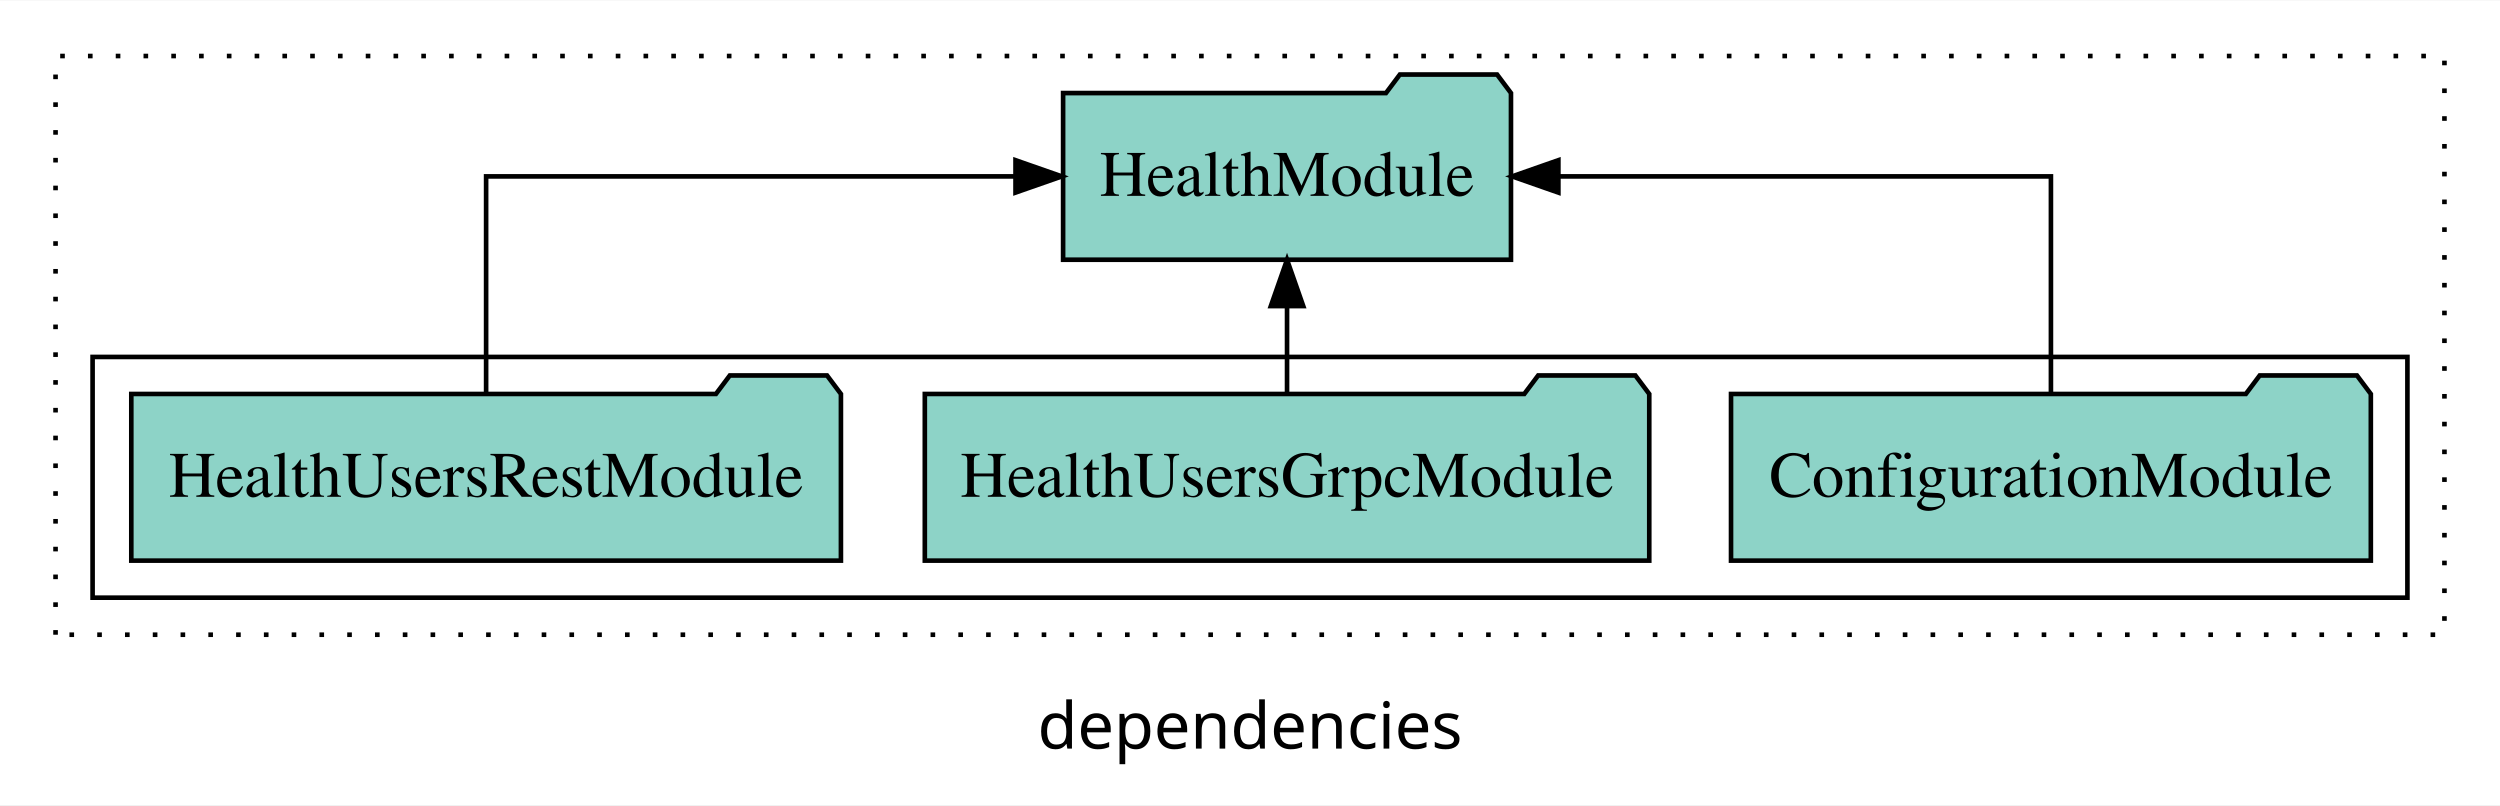
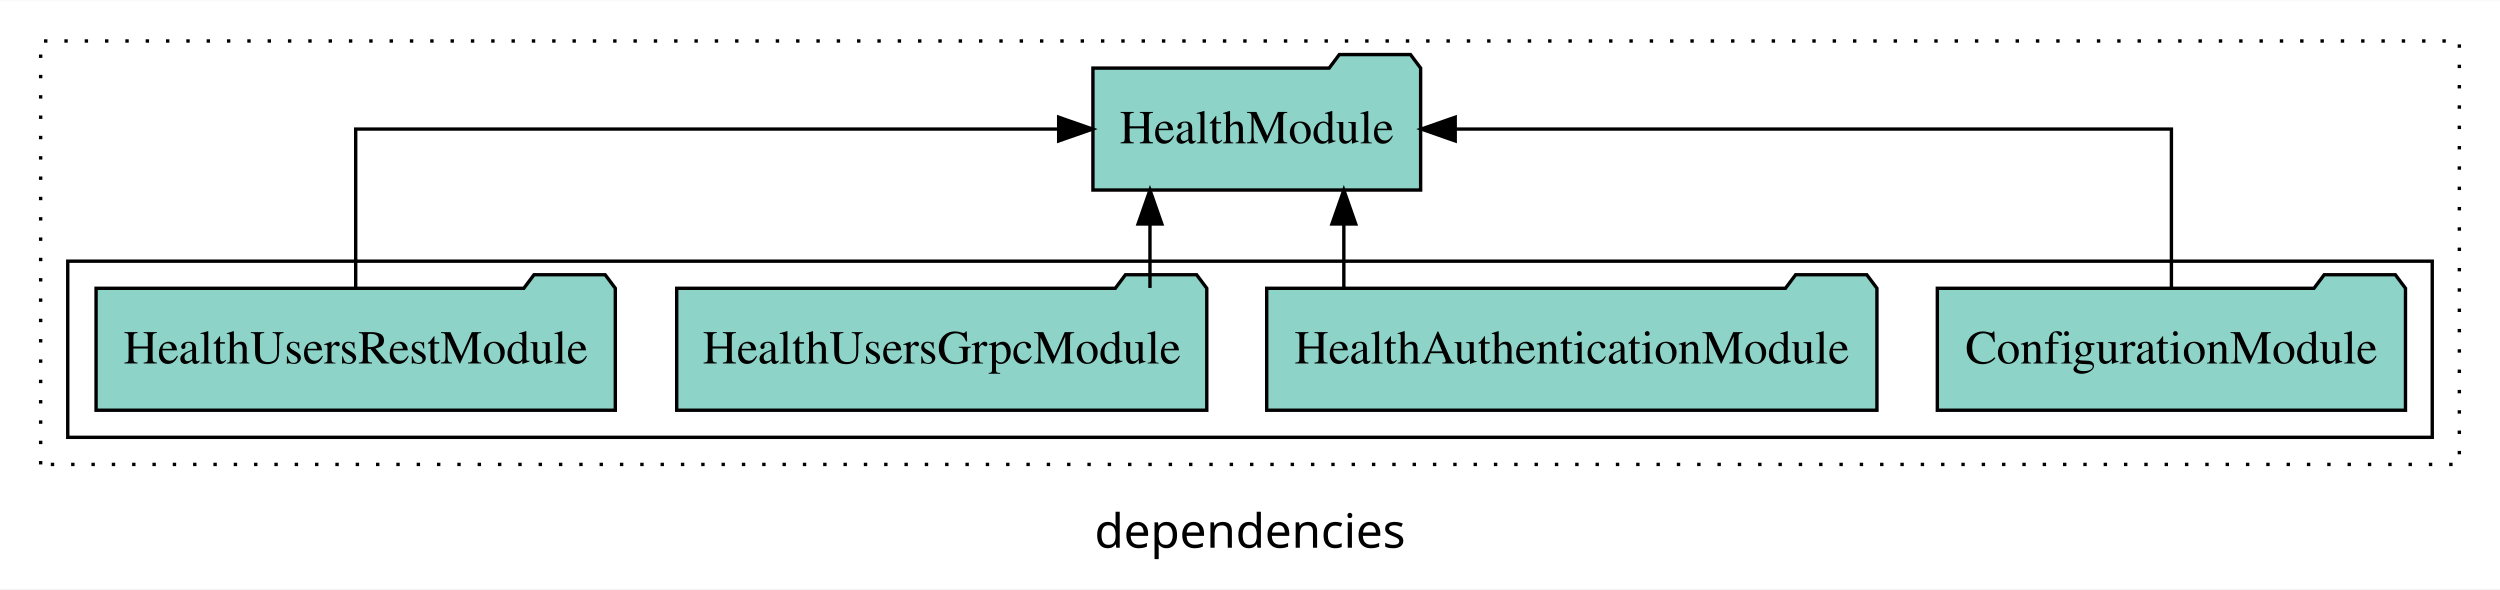
- <svg xmlns="http://www.w3.org/2000/svg" width="540pt" height="174pt" viewBox="0.00 0.00 540.00 173.80">
+ <svg xmlns="http://www.w3.org/2000/svg" width="738pt" height="174pt" viewBox="0.00 0.00 738.00 173.80">
  <g id="graph0" class="graph" transform="scale(1 1) rotate(0) translate(4 169.8)">
-     <polygon fill="white" stroke="transparent" points="-4,4 -4,-169.8 536,-169.8 536,4 -4,4" />
-     <text text-anchor="middle" x="266" y="-8.2" font-family="sans-serif" font-size="14.00">dependencies</text>
+     <polygon fill="white" stroke="transparent" points="-4,4 -4,-169.8 734,-169.8 734,4 -4,4" />
+     <text text-anchor="middle" x="365" y="-8.2" font-family="sans-serif" font-size="14.00">dependencies</text>
    <g id="clust1" class="cluster">
-       <polygon fill="none" stroke="black" stroke-dasharray="1,5" points="8,-32.8 8,-157.8 524,-157.8 524,-32.8 8,-32.8" />
+       <polygon fill="none" stroke="black" stroke-dasharray="1,5" points="8,-32.8 8,-157.8 722,-157.8 722,-32.8 8,-32.8" />
    </g>
    <g id="clust3" class="cluster">
-       <polygon fill="none" stroke="black" points="16,-40.8 16,-92.8 516,-92.8 516,-40.8 16,-40.8" />
+       <polygon fill="none" stroke="black" points="16,-40.8 16,-92.8 714,-92.8 714,-40.8 16,-40.8" />
    </g>
    <g id="node1" class="node">
-       <polygon fill="#8dd3c7" stroke="black" points="508.1,-84.8 505.1,-88.8 484.1,-88.8 481.1,-84.8 369.9,-84.8 369.9,-48.8 508.1,-48.8 508.1,-84.8" />
-       <text text-anchor="middle" x="439" y="-62.6" font-family="Times,serif" font-size="14.00">ConfigurationModule</text>
+       <polygon fill="#8dd3c7" stroke="black" points="706.1,-84.8 703.1,-88.8 682.1,-88.8 679.1,-84.8 567.9,-84.8 567.9,-48.8 706.1,-48.8 706.1,-84.8" />
+       <text text-anchor="middle" x="637" y="-62.6" font-family="Times,serif" font-size="14.00">ConfigurationModule</text>
    </g>
-     <g id="node4" class="node">
-       <polygon fill="#8dd3c7" stroke="black" points="322.37,-149.8 319.37,-153.8 298.37,-153.8 295.37,-149.8 225.63,-149.8 225.63,-113.8 322.37,-113.8 322.37,-149.8" />
-       <text text-anchor="middle" x="274" y="-127.6" font-family="Times,serif" font-size="14.00">HealthModule</text>
+     <g id="node5" class="node">
+       <polygon fill="#8dd3c7" stroke="black" points="415.37,-149.8 412.37,-153.8 391.37,-153.8 388.37,-149.8 318.63,-149.8 318.63,-113.8 415.37,-113.8 415.37,-149.8" />
+       <text text-anchor="middle" x="367" y="-127.6" font-family="Times,serif" font-size="14.00">HealthModule</text>
    </g>
    <g id="edge1" class="edge">
-       <path fill="none" stroke="black" d="M439,-84.91C439,-104.14 439,-131.8 439,-131.8 439,-131.8 332.61,-131.8 332.61,-131.8" />
-       <polygon fill="black" stroke="black" points="332.61,-128.3 322.61,-131.8 332.61,-135.3 332.61,-128.3" />
+       <path fill="none" stroke="black" d="M637,-84.91C637,-104.14 637,-131.8 637,-131.8 637,-131.8 425.58,-131.8 425.58,-131.8" />
+       <polygon fill="black" stroke="black" points="425.58,-128.3 415.58,-131.8 425.58,-135.3 425.58,-128.3" />
    </g>
    <g id="node2" class="node">
+       <polygon fill="#8dd3c7" stroke="black" points="550.07,-84.8 547.07,-88.8 526.07,-88.8 523.07,-84.8 369.93,-84.8 369.93,-48.8 550.07,-48.8 550.07,-84.8" />
+       <text text-anchor="middle" x="460" y="-62.6" font-family="Times,serif" font-size="14.00">HealthAuthenticationModule</text>
+     </g>
+     <g id="edge2" class="edge">
+       <path fill="none" stroke="black" d="M392.7,-84.91C392.7,-84.91 392.7,-103.79 392.7,-103.79" />
+       <polygon fill="black" stroke="black" points="389.2,-103.79 392.7,-113.79 396.2,-103.79 389.2,-103.79" />
+     </g>
+     <g id="node3" class="node">
      <polygon fill="#8dd3c7" stroke="black" points="352.24,-84.8 349.24,-88.8 328.24,-88.8 325.24,-84.8 195.76,-84.8 195.76,-48.8 352.24,-48.8 352.24,-84.8" />
      <text text-anchor="middle" x="274" y="-62.6" font-family="Times,serif" font-size="14.00">HealthUsersGrpcModule</text>
    </g>
-     <g id="edge2" class="edge">
-       <path fill="none" stroke="black" d="M274,-84.91C274,-84.91 274,-103.79 274,-103.79" />
-       <polygon fill="black" stroke="black" points="270.5,-103.79 274,-113.79 277.5,-103.79 270.5,-103.79" />
+     <g id="edge3" class="edge">
+       <path fill="none" stroke="black" d="M335.47,-84.91C335.47,-84.91 335.47,-103.79 335.47,-103.79" />
+       <polygon fill="black" stroke="black" points="331.97,-103.79 335.47,-113.79 338.97,-103.79 331.97,-103.79" />
    </g>
-     <g id="node3" class="node">
+     <g id="node4" class="node">
      <polygon fill="#8dd3c7" stroke="black" points="177.64,-84.8 174.64,-88.8 153.64,-88.8 150.64,-84.8 24.36,-84.8 24.36,-48.8 177.64,-48.8 177.64,-84.8" />
      <text text-anchor="middle" x="101" y="-62.6" font-family="Times,serif" font-size="14.00">HealthUsersRestModule</text>
    </g>
-     <g id="edge3" class="edge">
-       <path fill="none" stroke="black" d="M101,-84.91C101,-104.14 101,-131.8 101,-131.8 101,-131.8 215.35,-131.8 215.35,-131.8" />
-       <polygon fill="black" stroke="black" points="215.35,-135.3 225.35,-131.8 215.35,-128.3 215.35,-135.3" />
+     <g id="edge4" class="edge">
+       <path fill="none" stroke="black" d="M101,-84.91C101,-104.14 101,-131.8 101,-131.8 101,-131.8 308.52,-131.8 308.52,-131.8" />
+       <polygon fill="black" stroke="black" points="308.52,-135.3 318.52,-131.8 308.52,-128.3 308.52,-135.3" />
    </g>
  </g>
</svg>
